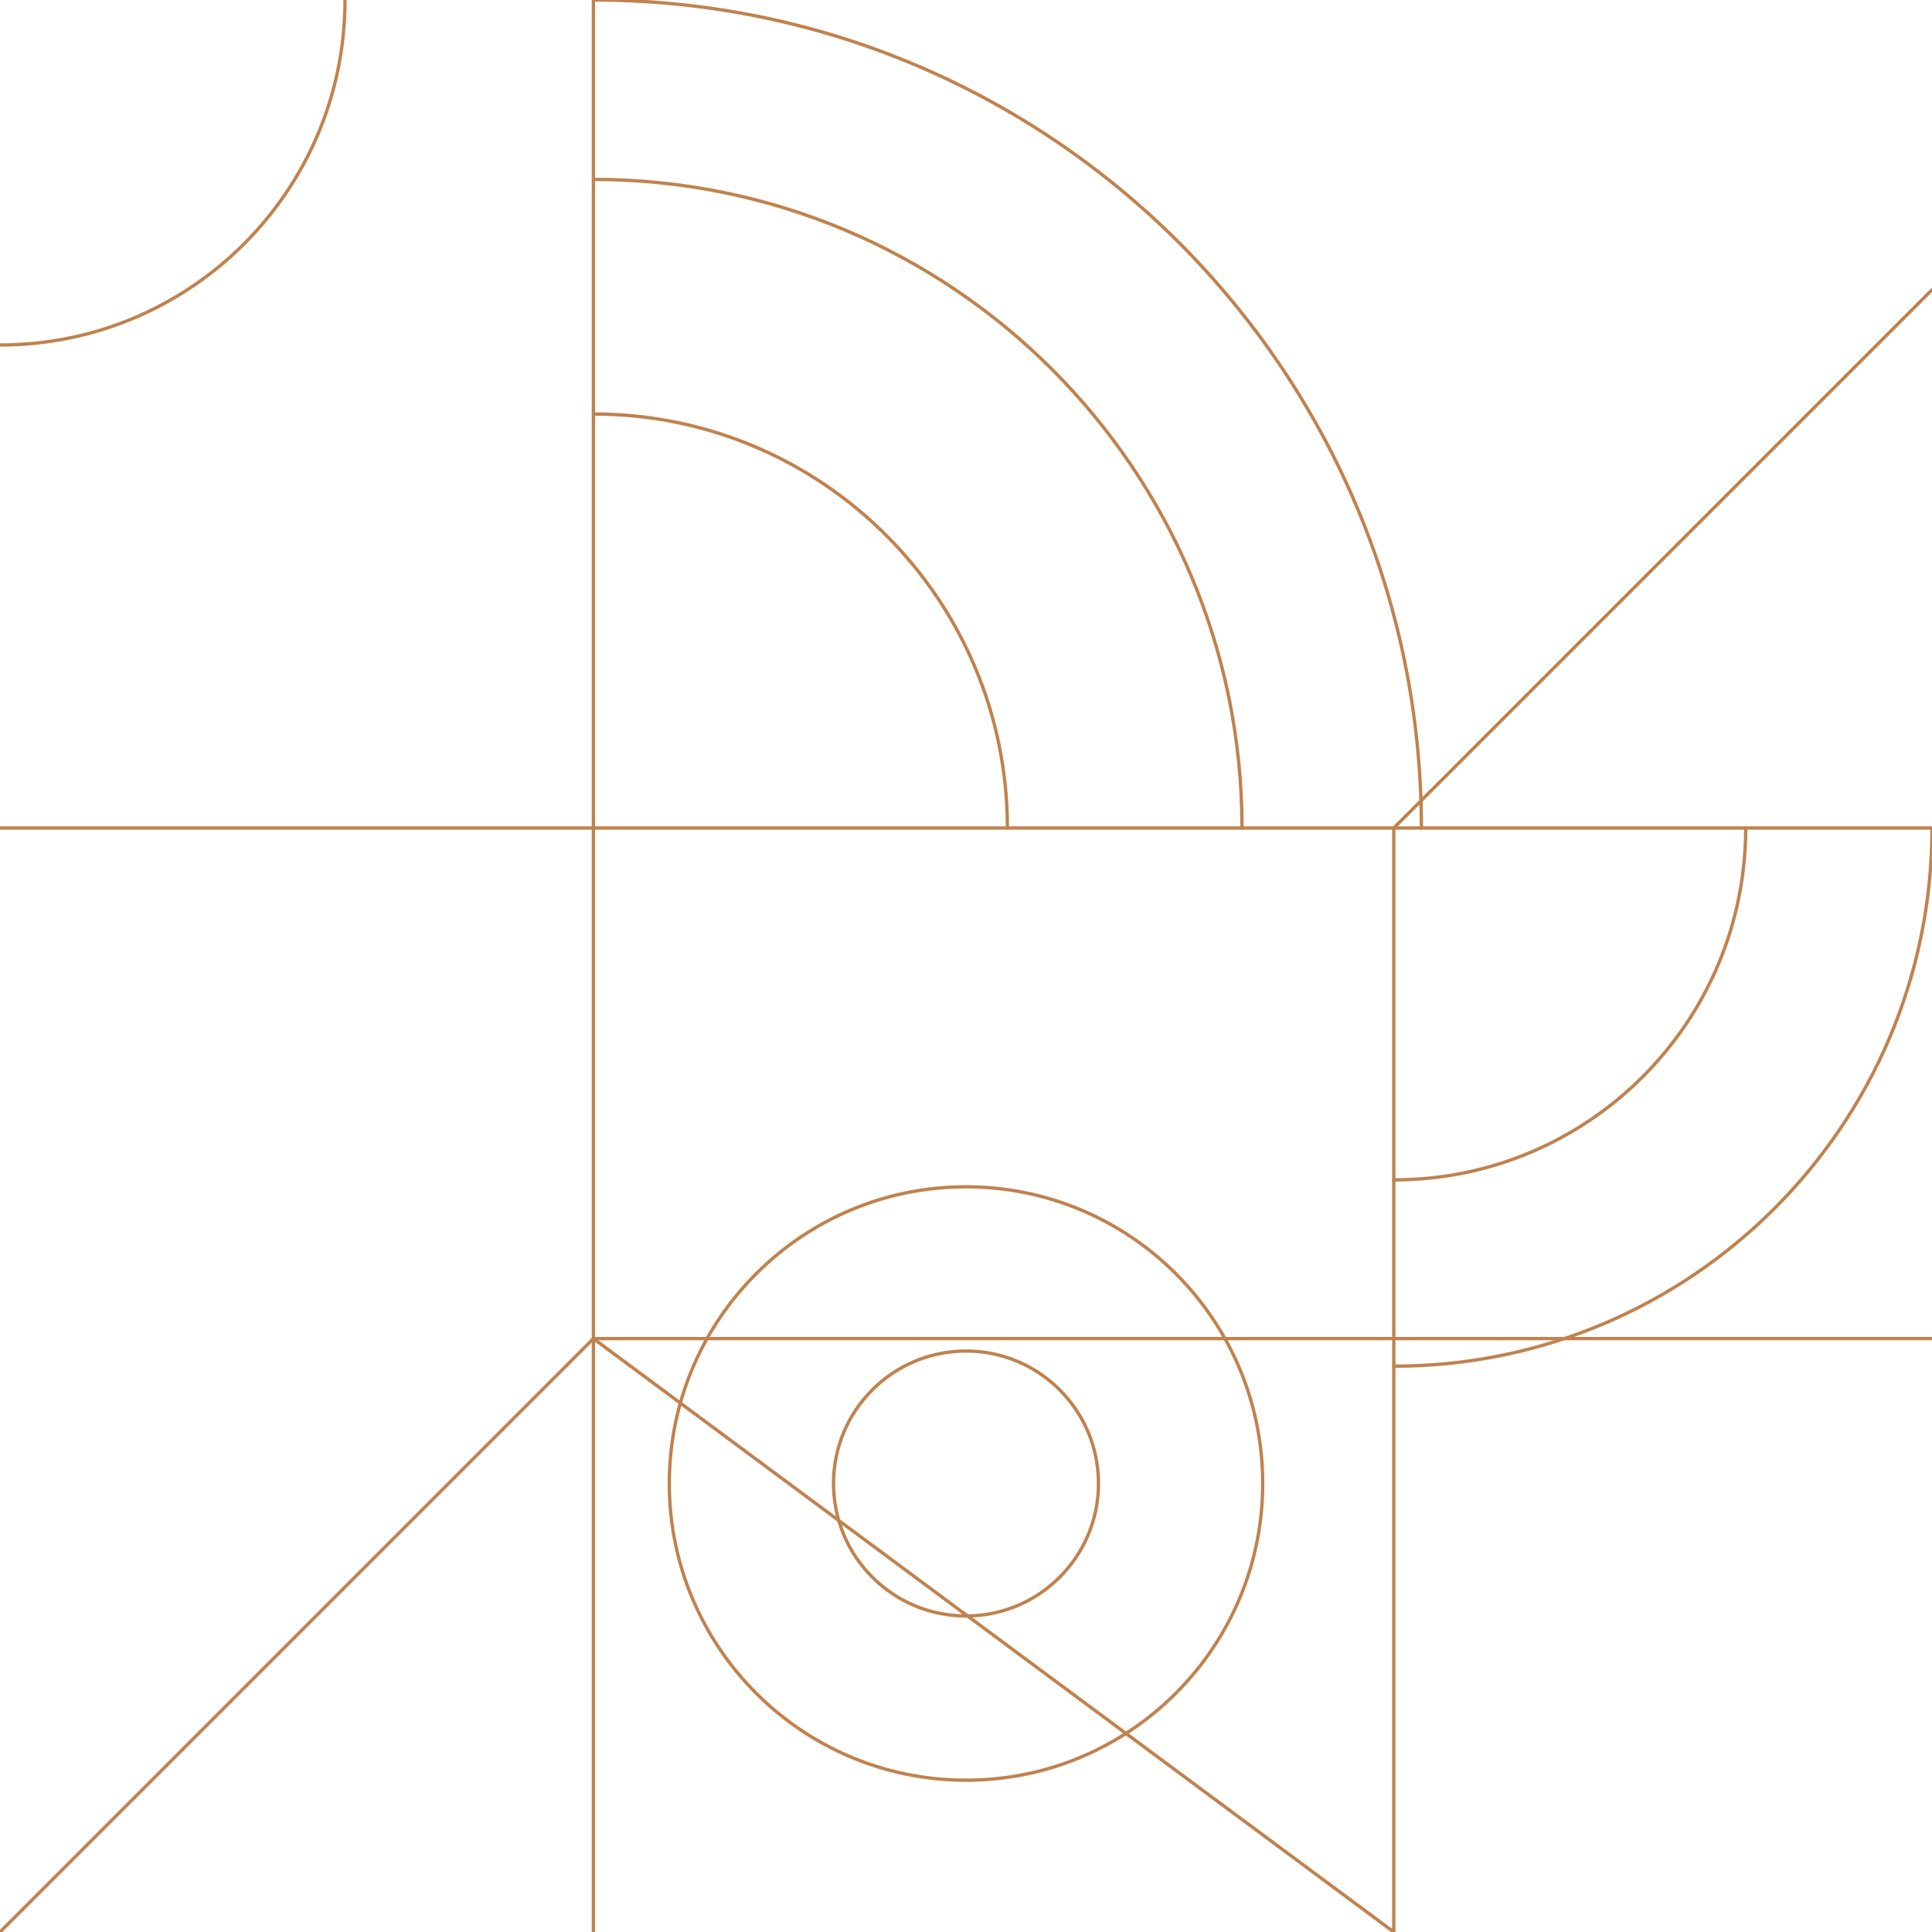
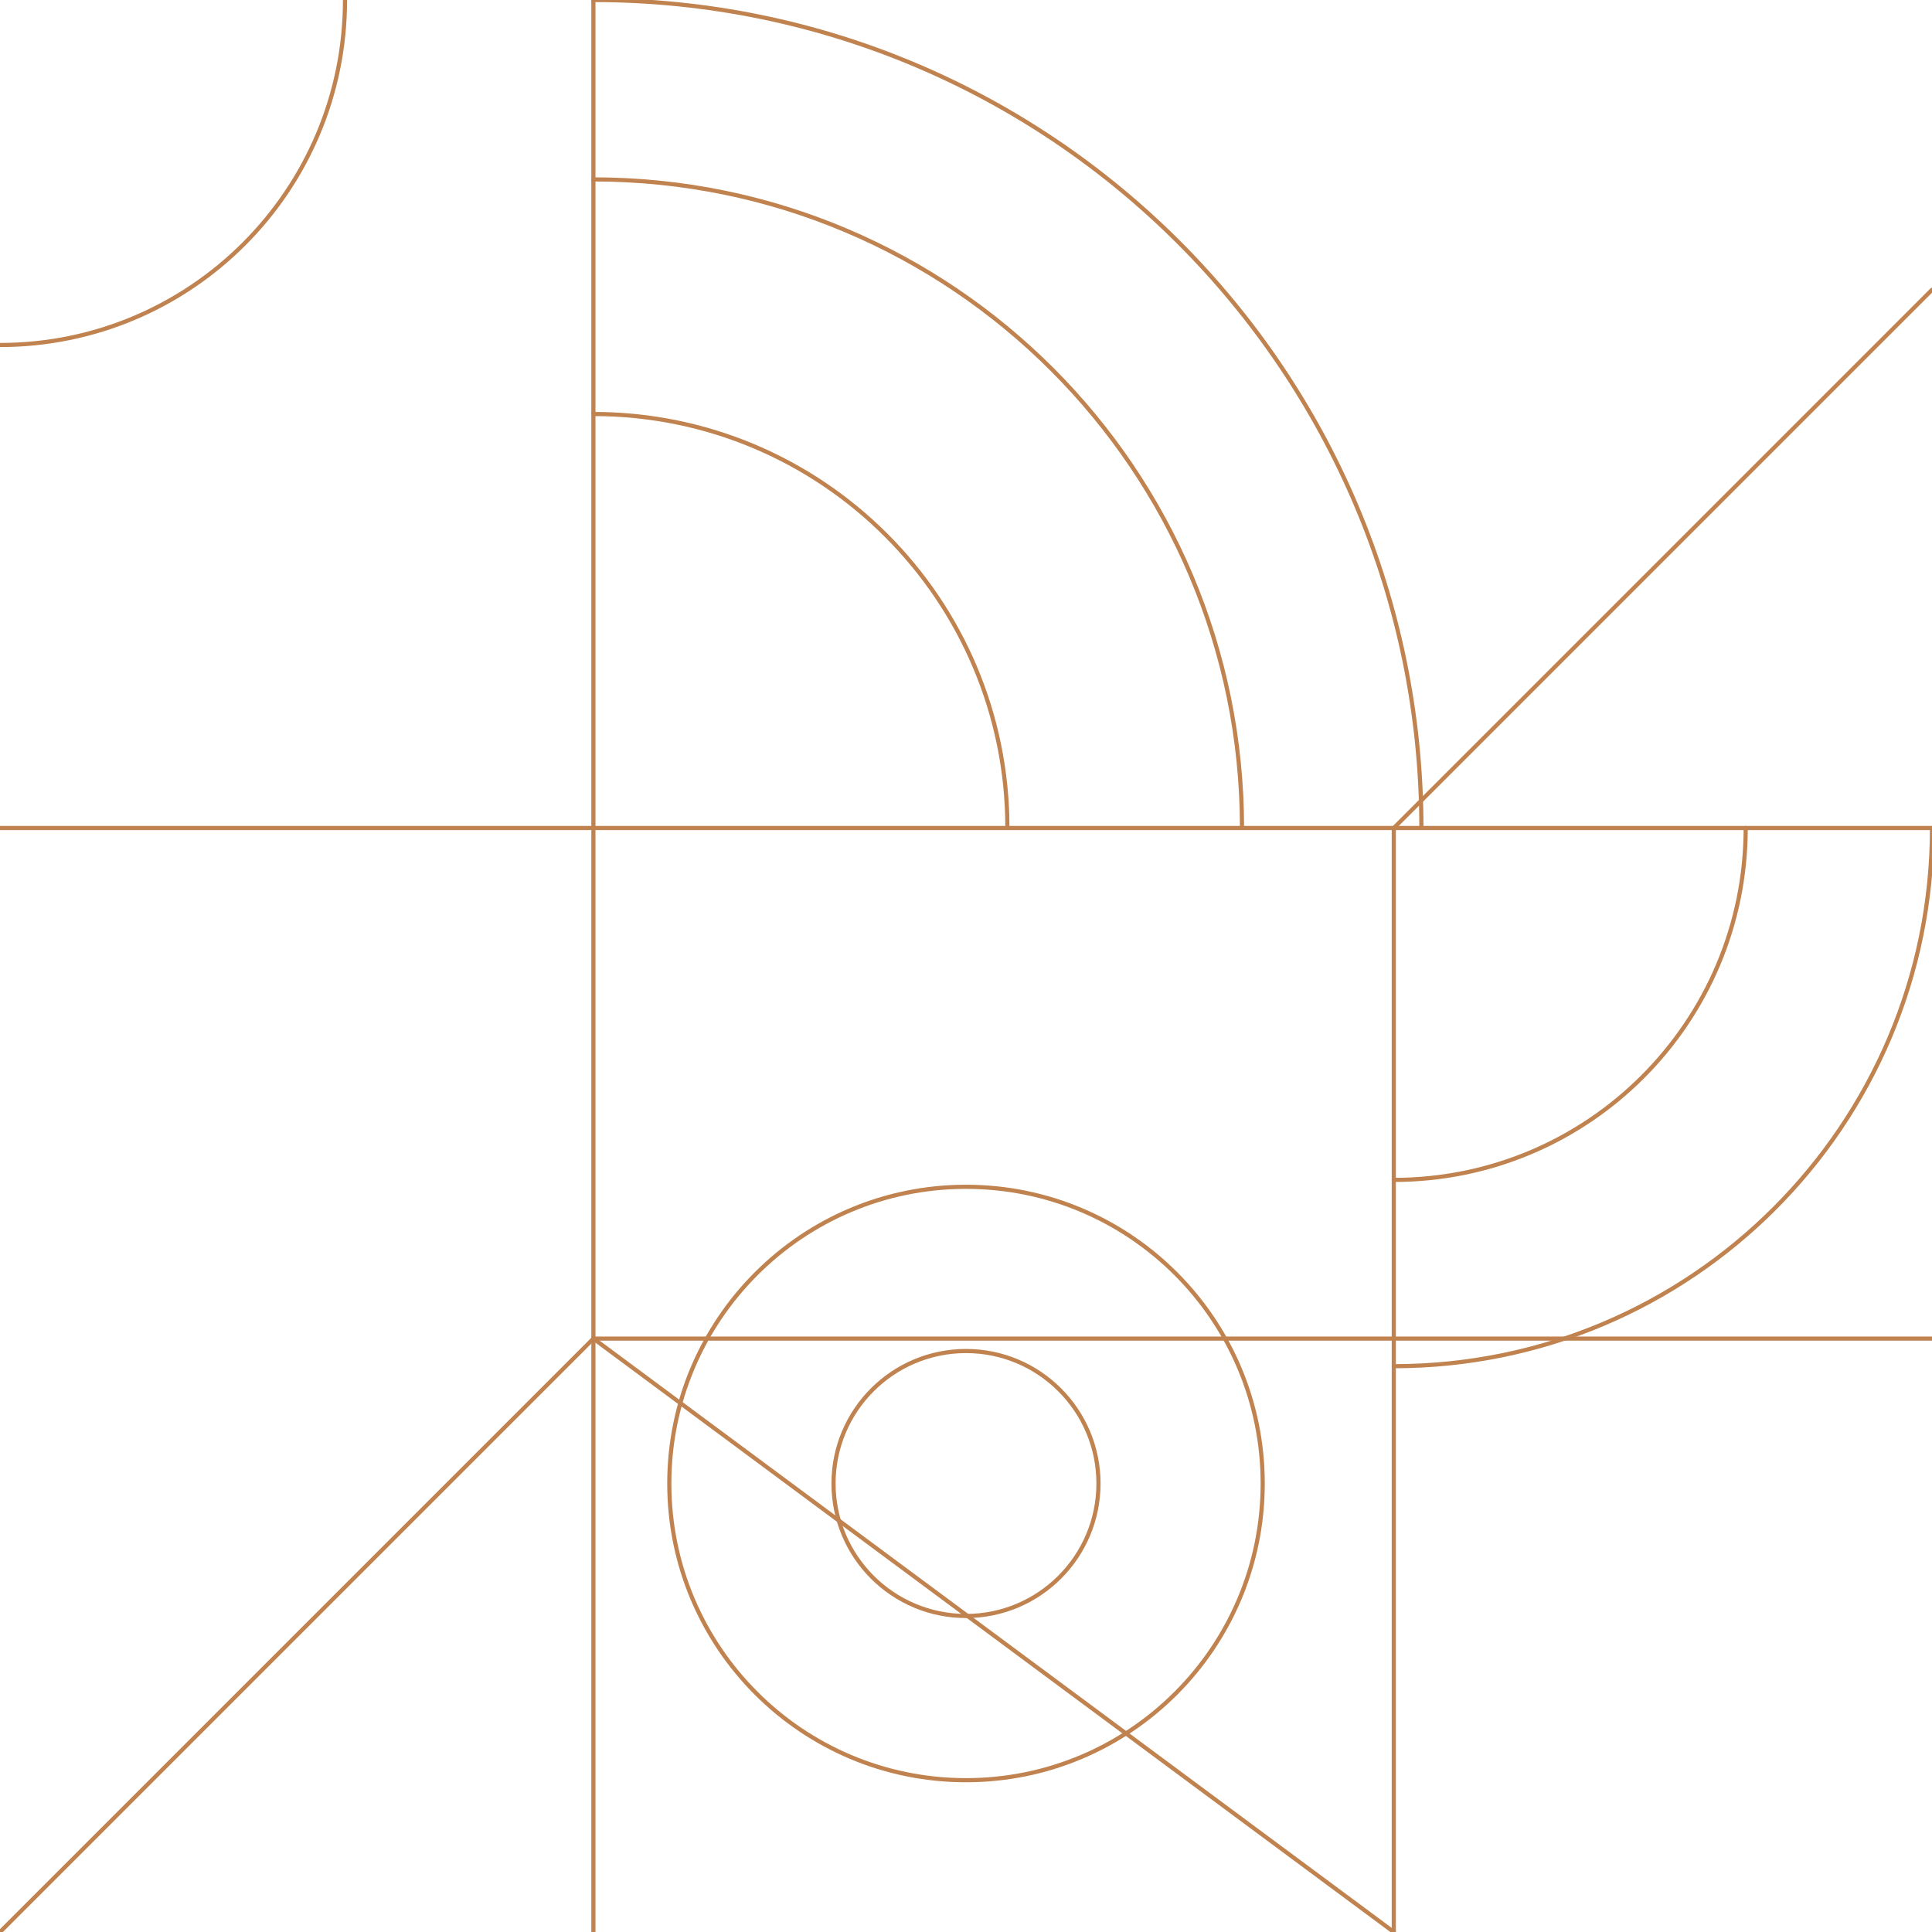
<svg xmlns="http://www.w3.org/2000/svg" viewBox="0 0 1400 1400" width="1400" height="1400" aria-hidden="true">
-   <g fill="none" stroke="#C0824E" stroke-width="2.4" stroke-linecap="round">
+   <g fill="none" stroke="#C0824E" stroke-width="3" stroke-linecap="round">
    <path d="M430 0V1400" />
    <path d="M0 600H1400" />
    <path d="M1010 600V1400" />
    <path d="M430 970H1400" />
    <path d="M430 0A600 600 0 0 1 1030 600" />
    <path d="M430 130A470 470 0 0 1 900 600" />
    <path d="M430 300A300 300 0 0 1 730 600" />
    <path d="M1400 600A390 390 0 0 1 1010 990" />
    <path d="M1265 600A255 255 0 0 1 1010 855" />
    <circle cx="700" cy="1075" r="215" />
    <circle cx="700" cy="1075" r="96" />
    <path d="M1010 600 1400 210" />
    <path d="M0 1400 430 970" />
    <path d="M430 970 1010 1400" />
    <path d="M0 250A250 250 0 0 0 250 0" />
  </g>
</svg>
